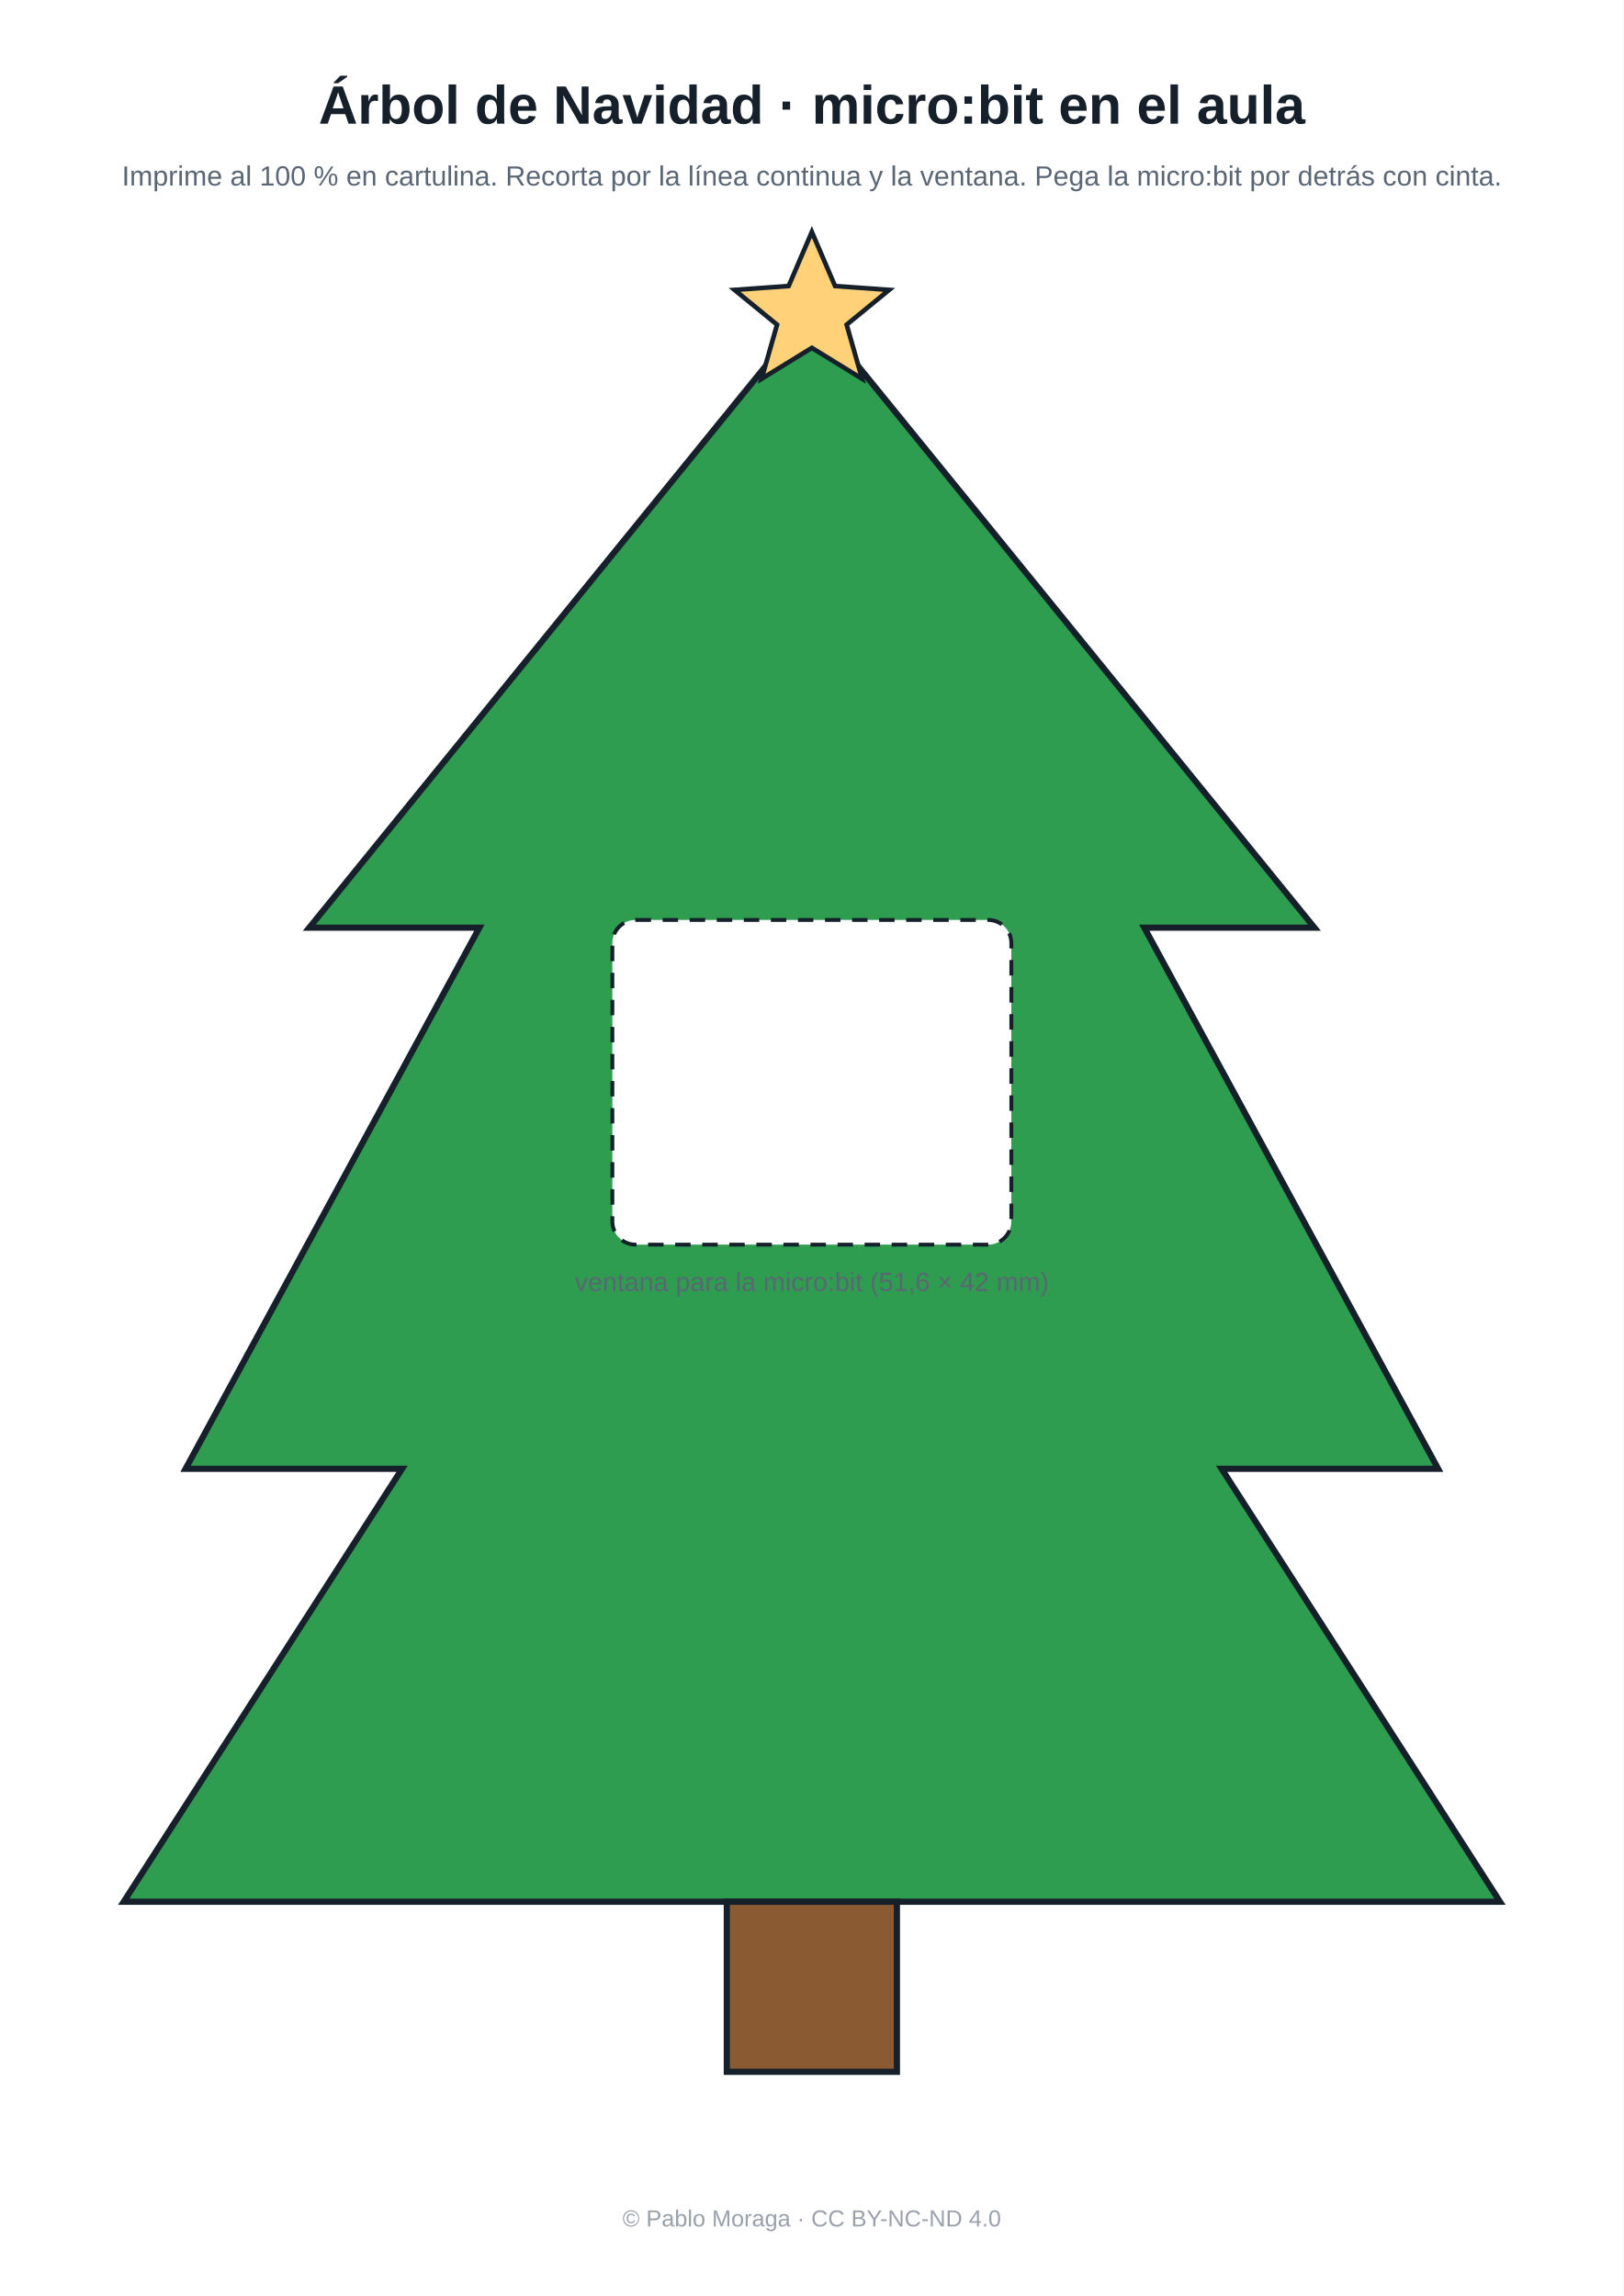
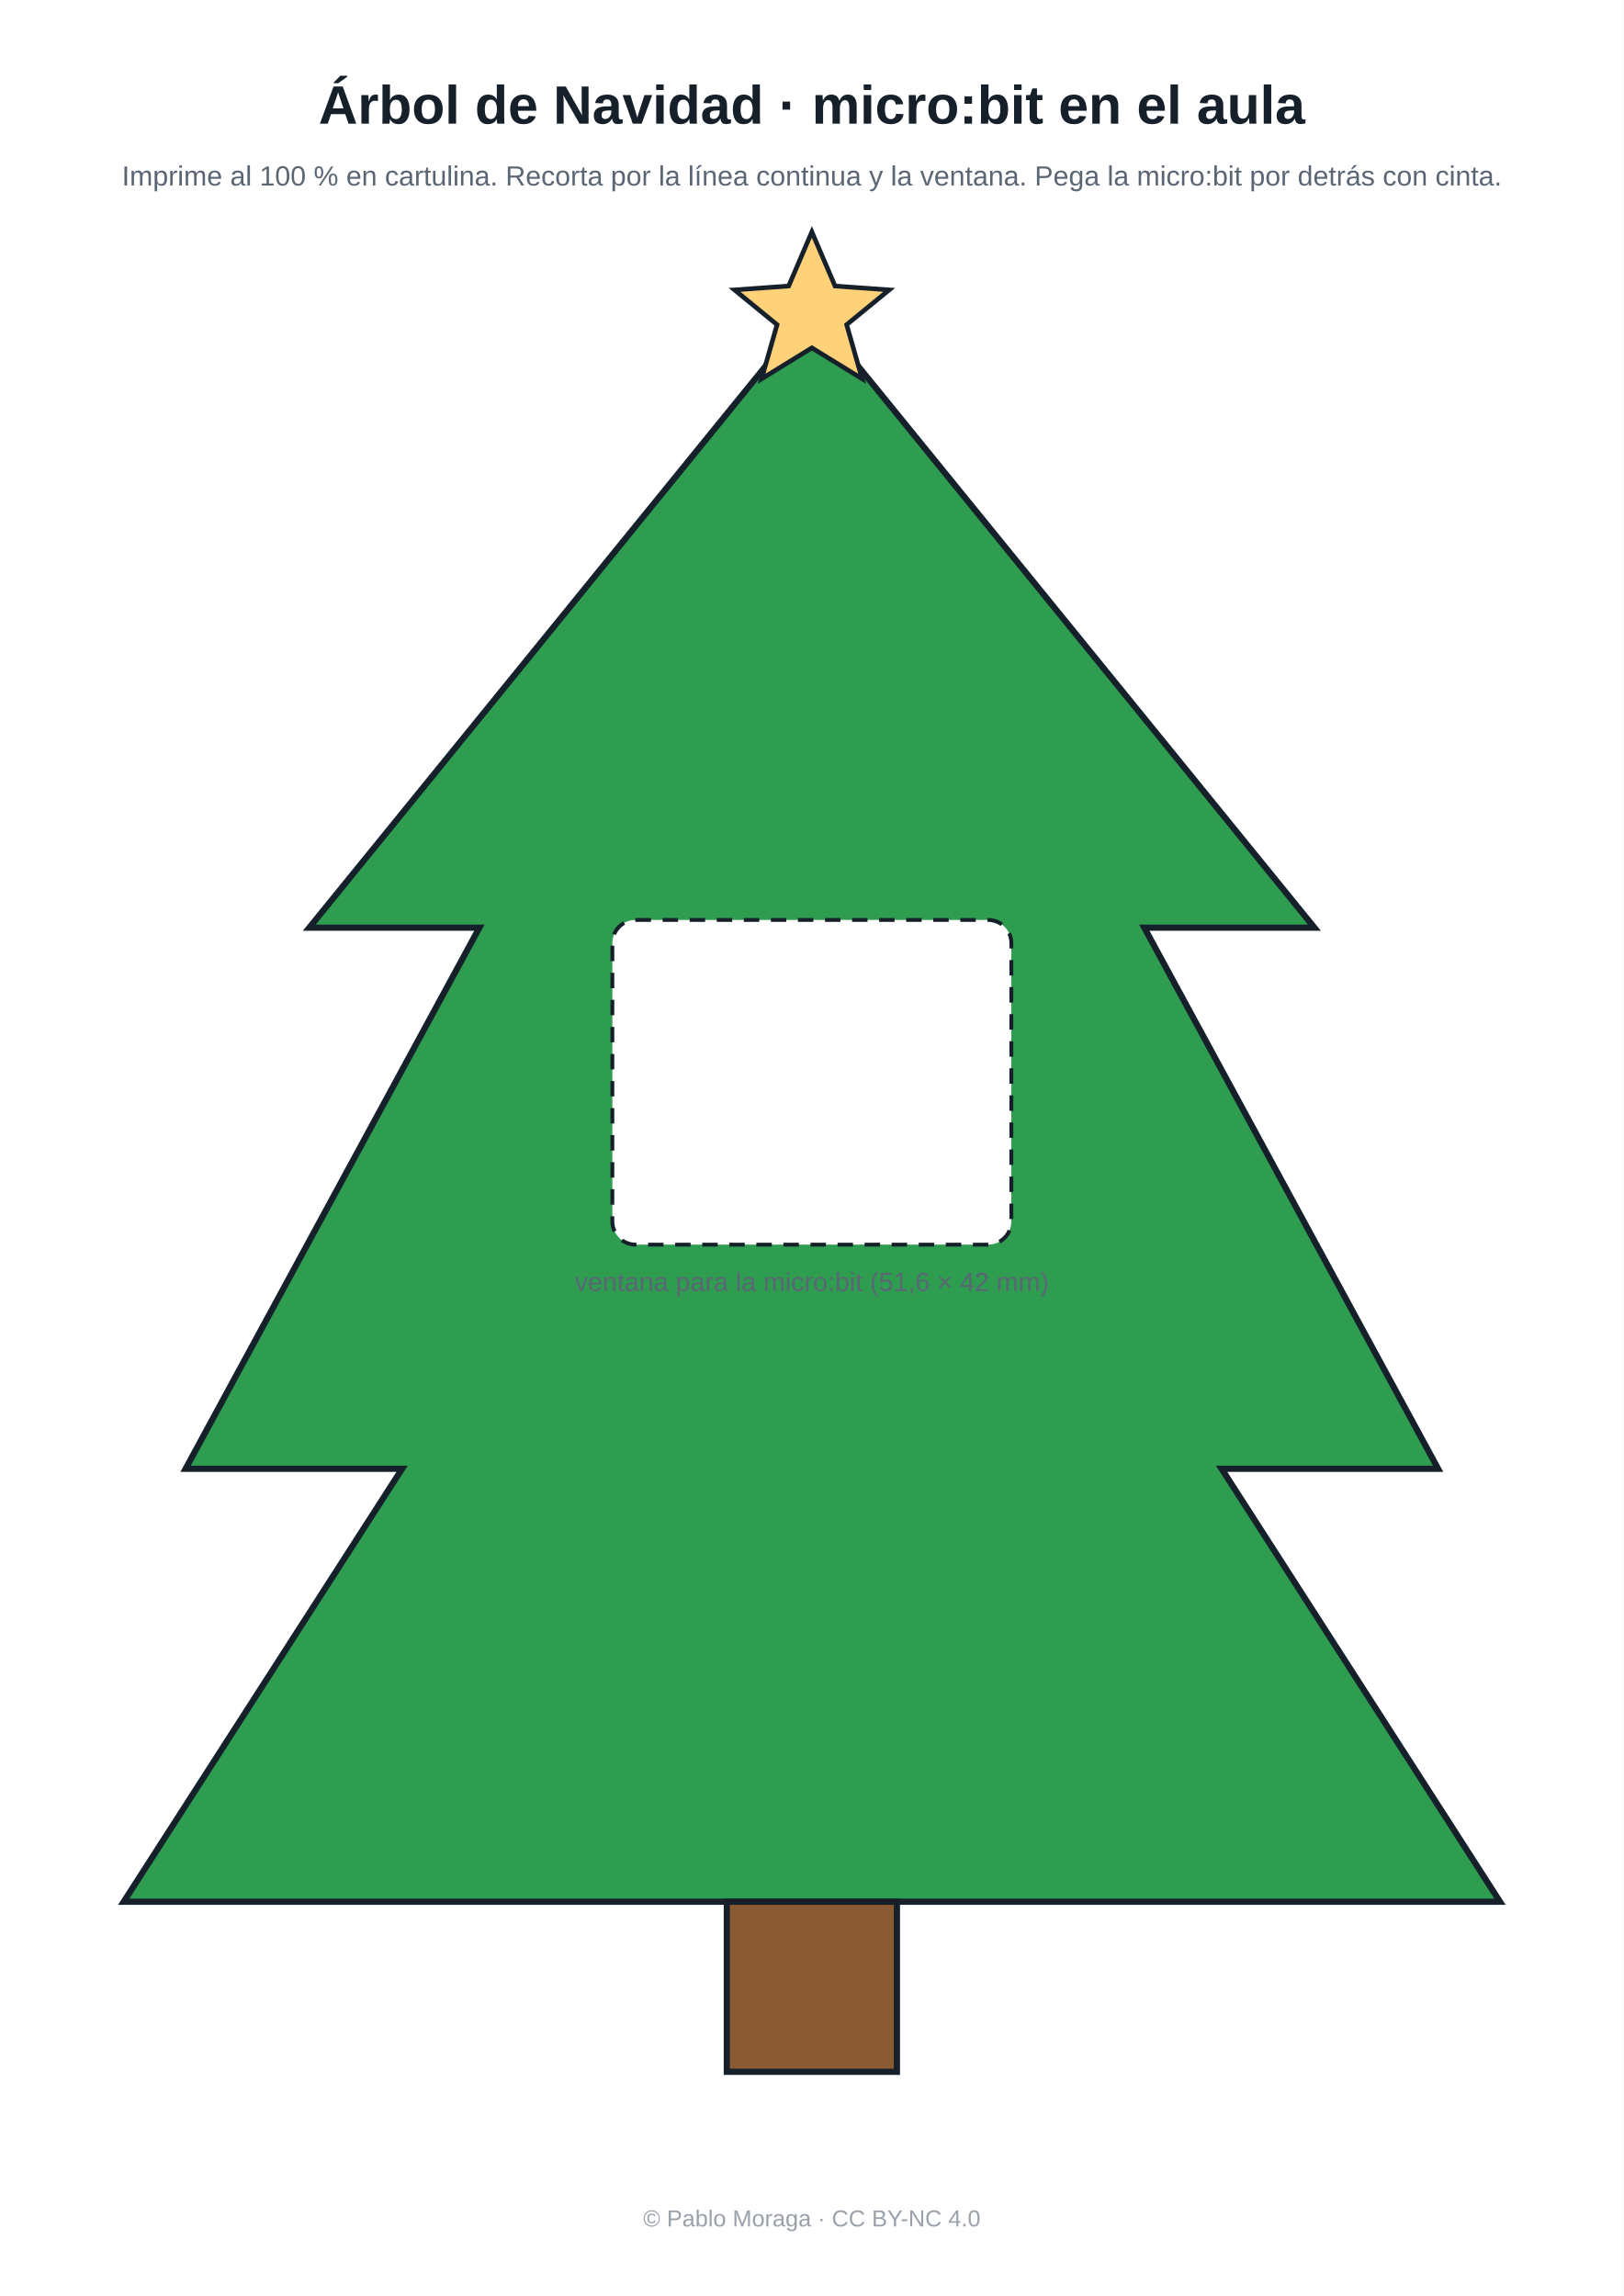
<svg xmlns="http://www.w3.org/2000/svg" width="210mm" height="297mm" viewBox="0 0 210 297" font-family="Arial,sans-serif">
  <rect width="210" height="297" fill="#fff" />
  <text x="105" y="16" text-anchor="middle" font-size="7" font-weight="bold" fill="#15202b">Árbol de Navidad · micro:bit en el aula</text>
  <text x="105" y="24" text-anchor="middle" font-size="3.6" fill="#5b6675">Imprime al 100 % en cartulina. Recorta por la línea continua y la ventana. Pega la micro:bit por detrás con cinta.</text>
  <path d="M105 40 L170 120 H148 L186 190 H158 L194 246 H16 L52 190 H24 L62 120 H40 Z" fill="#2e9d4f" stroke="#15202b" stroke-width=".8" />
  <rect x="94" y="246" width="22" height="22" fill="#8a5a33" stroke="#15202b" stroke-width=".8" />
  <path d="M105 30 l3 7 7 .5 -5.5 4.5 2 7 -6.5 -4 -6.5 4 2 -7 -5.5 -4.5 7 -.5z" fill="#ffd27a" stroke="#15202b" stroke-width=".6" />
  <rect x="79.2" y="119.0" width="51.6" height="42.0" rx="3" fill="#fff" stroke="#15202b" stroke-width=".5" stroke-dasharray="2 1.5" />
  <text x="105" y="167.0" text-anchor="middle" font-size="3.4" fill="#5b6675">ventana para la micro:bit (51,6 × 42 mm)</text>
-   <text x="105" y="288" text-anchor="middle" font-size="3" fill="#9aa1aa">© Pablo Moraga · CC BY-NC-ND 4.0</text>
+   <text x="105" y="288" text-anchor="middle" font-size="3" fill="#9aa1aa">© Pablo Moraga · CC BY-NC 4.0</text>
</svg>
